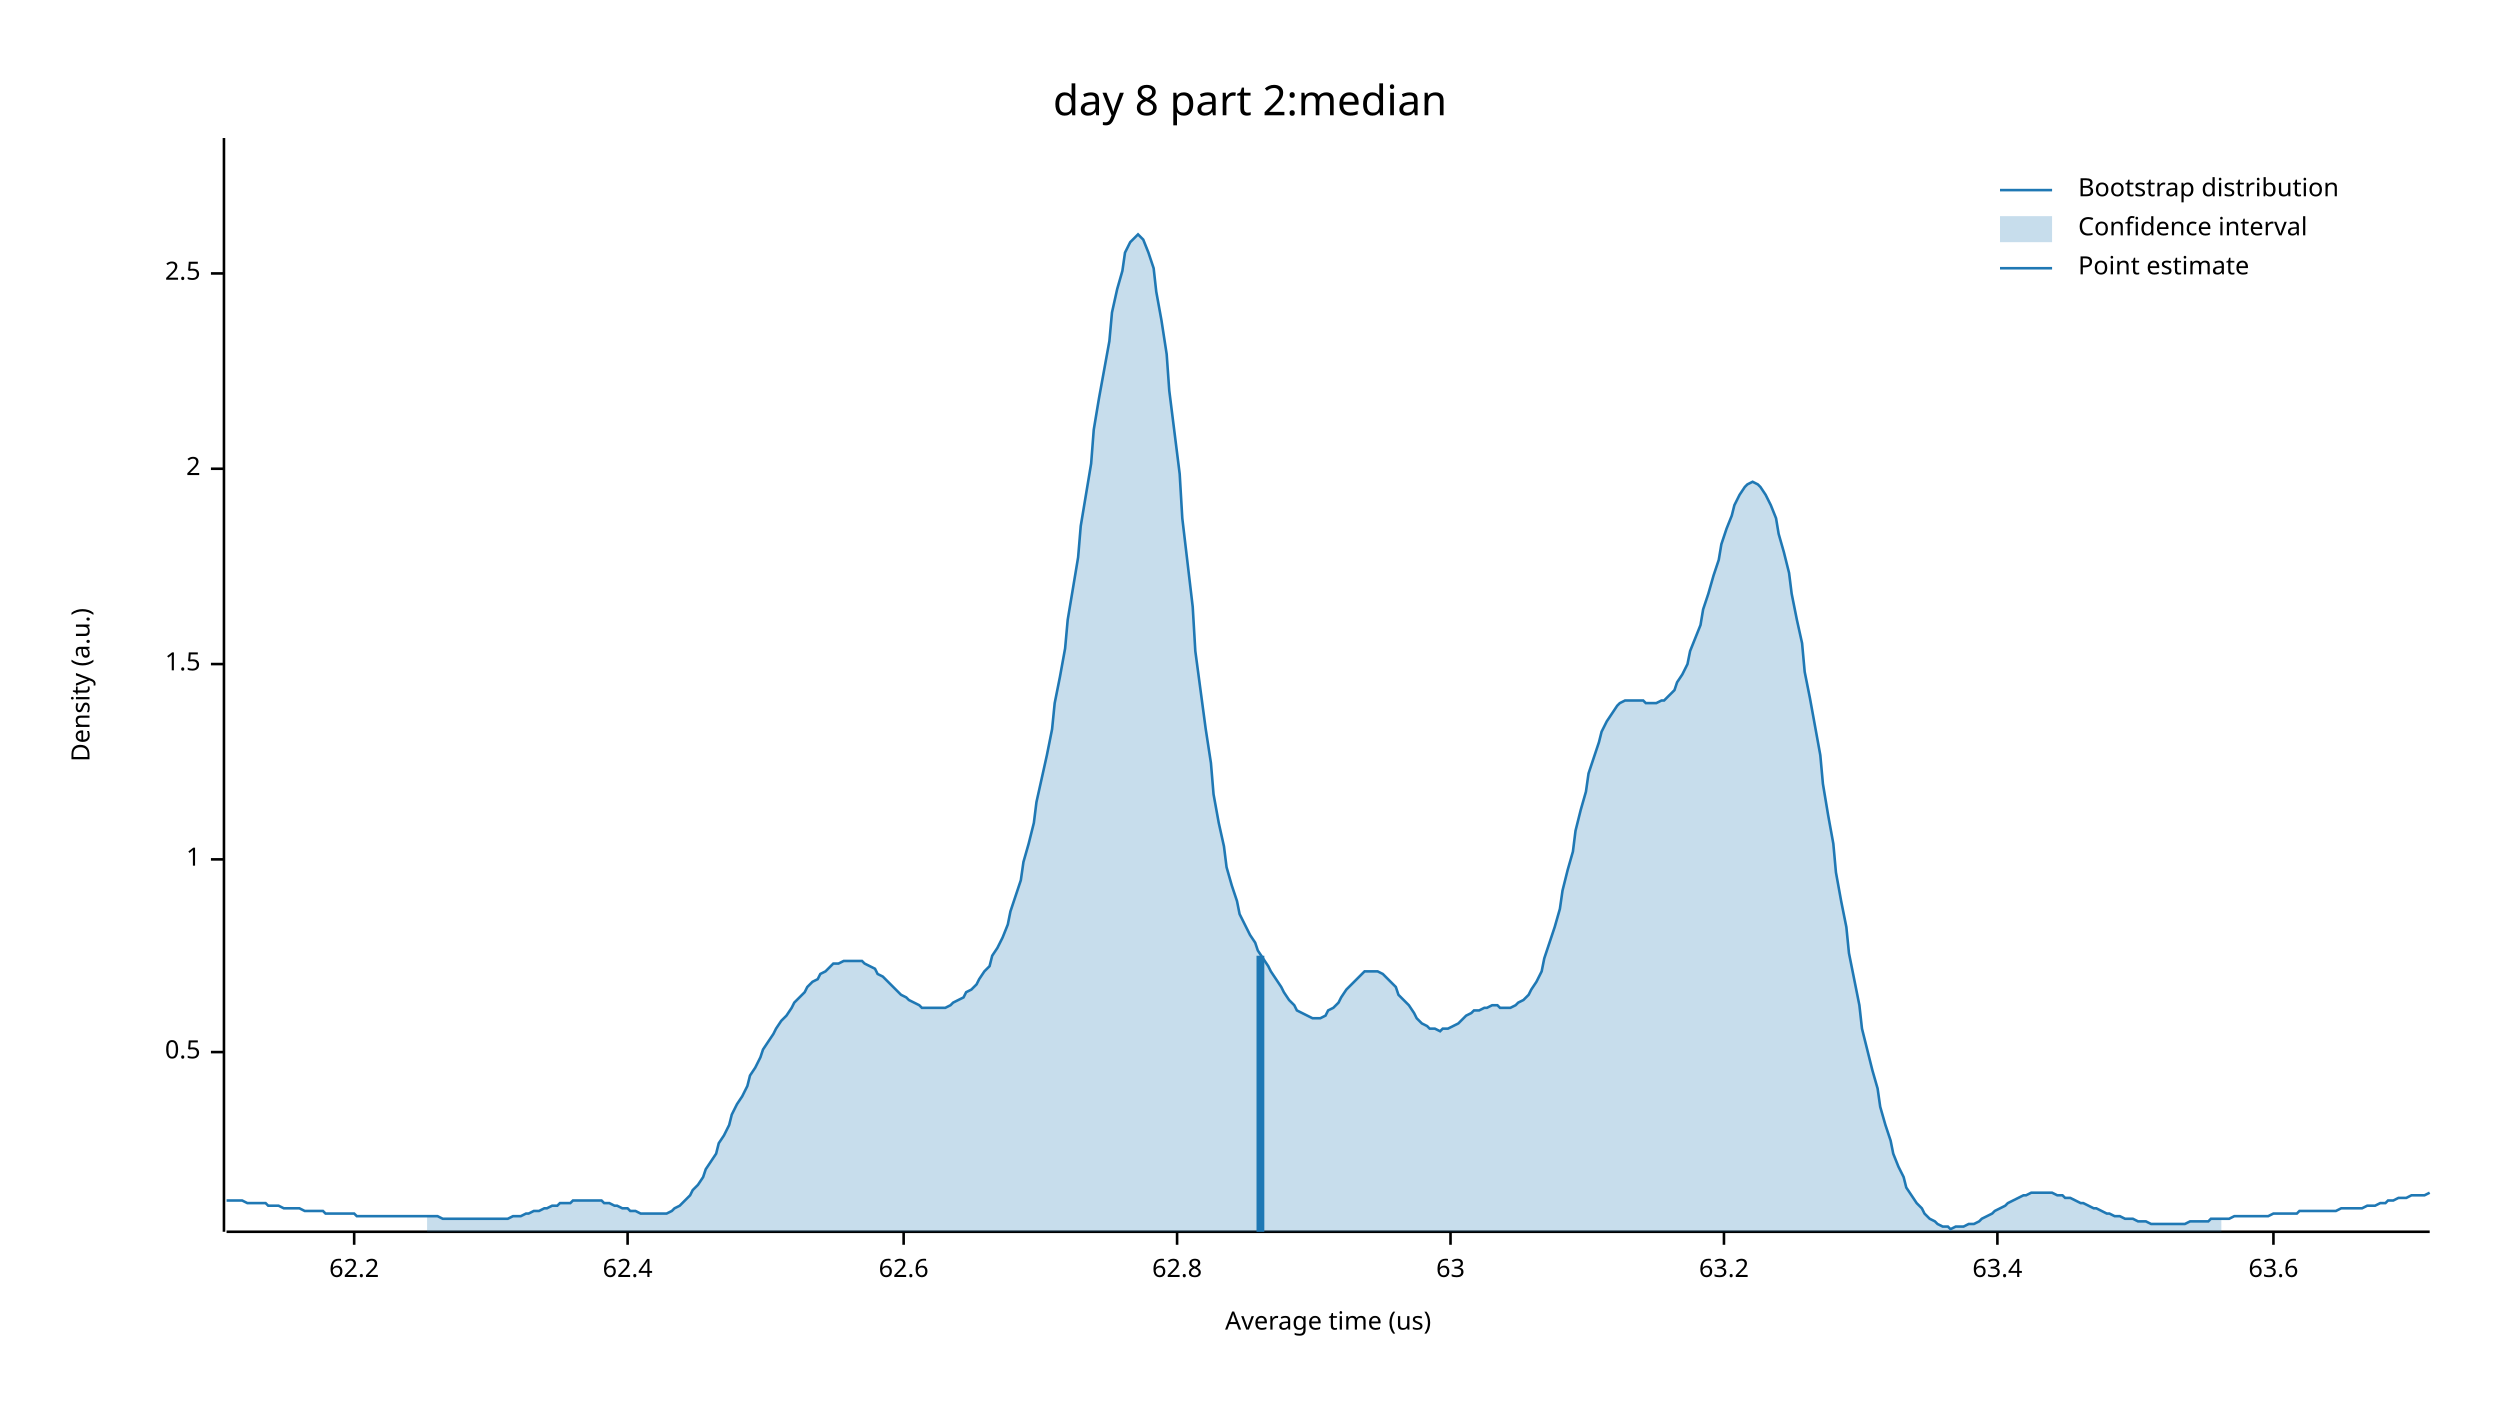
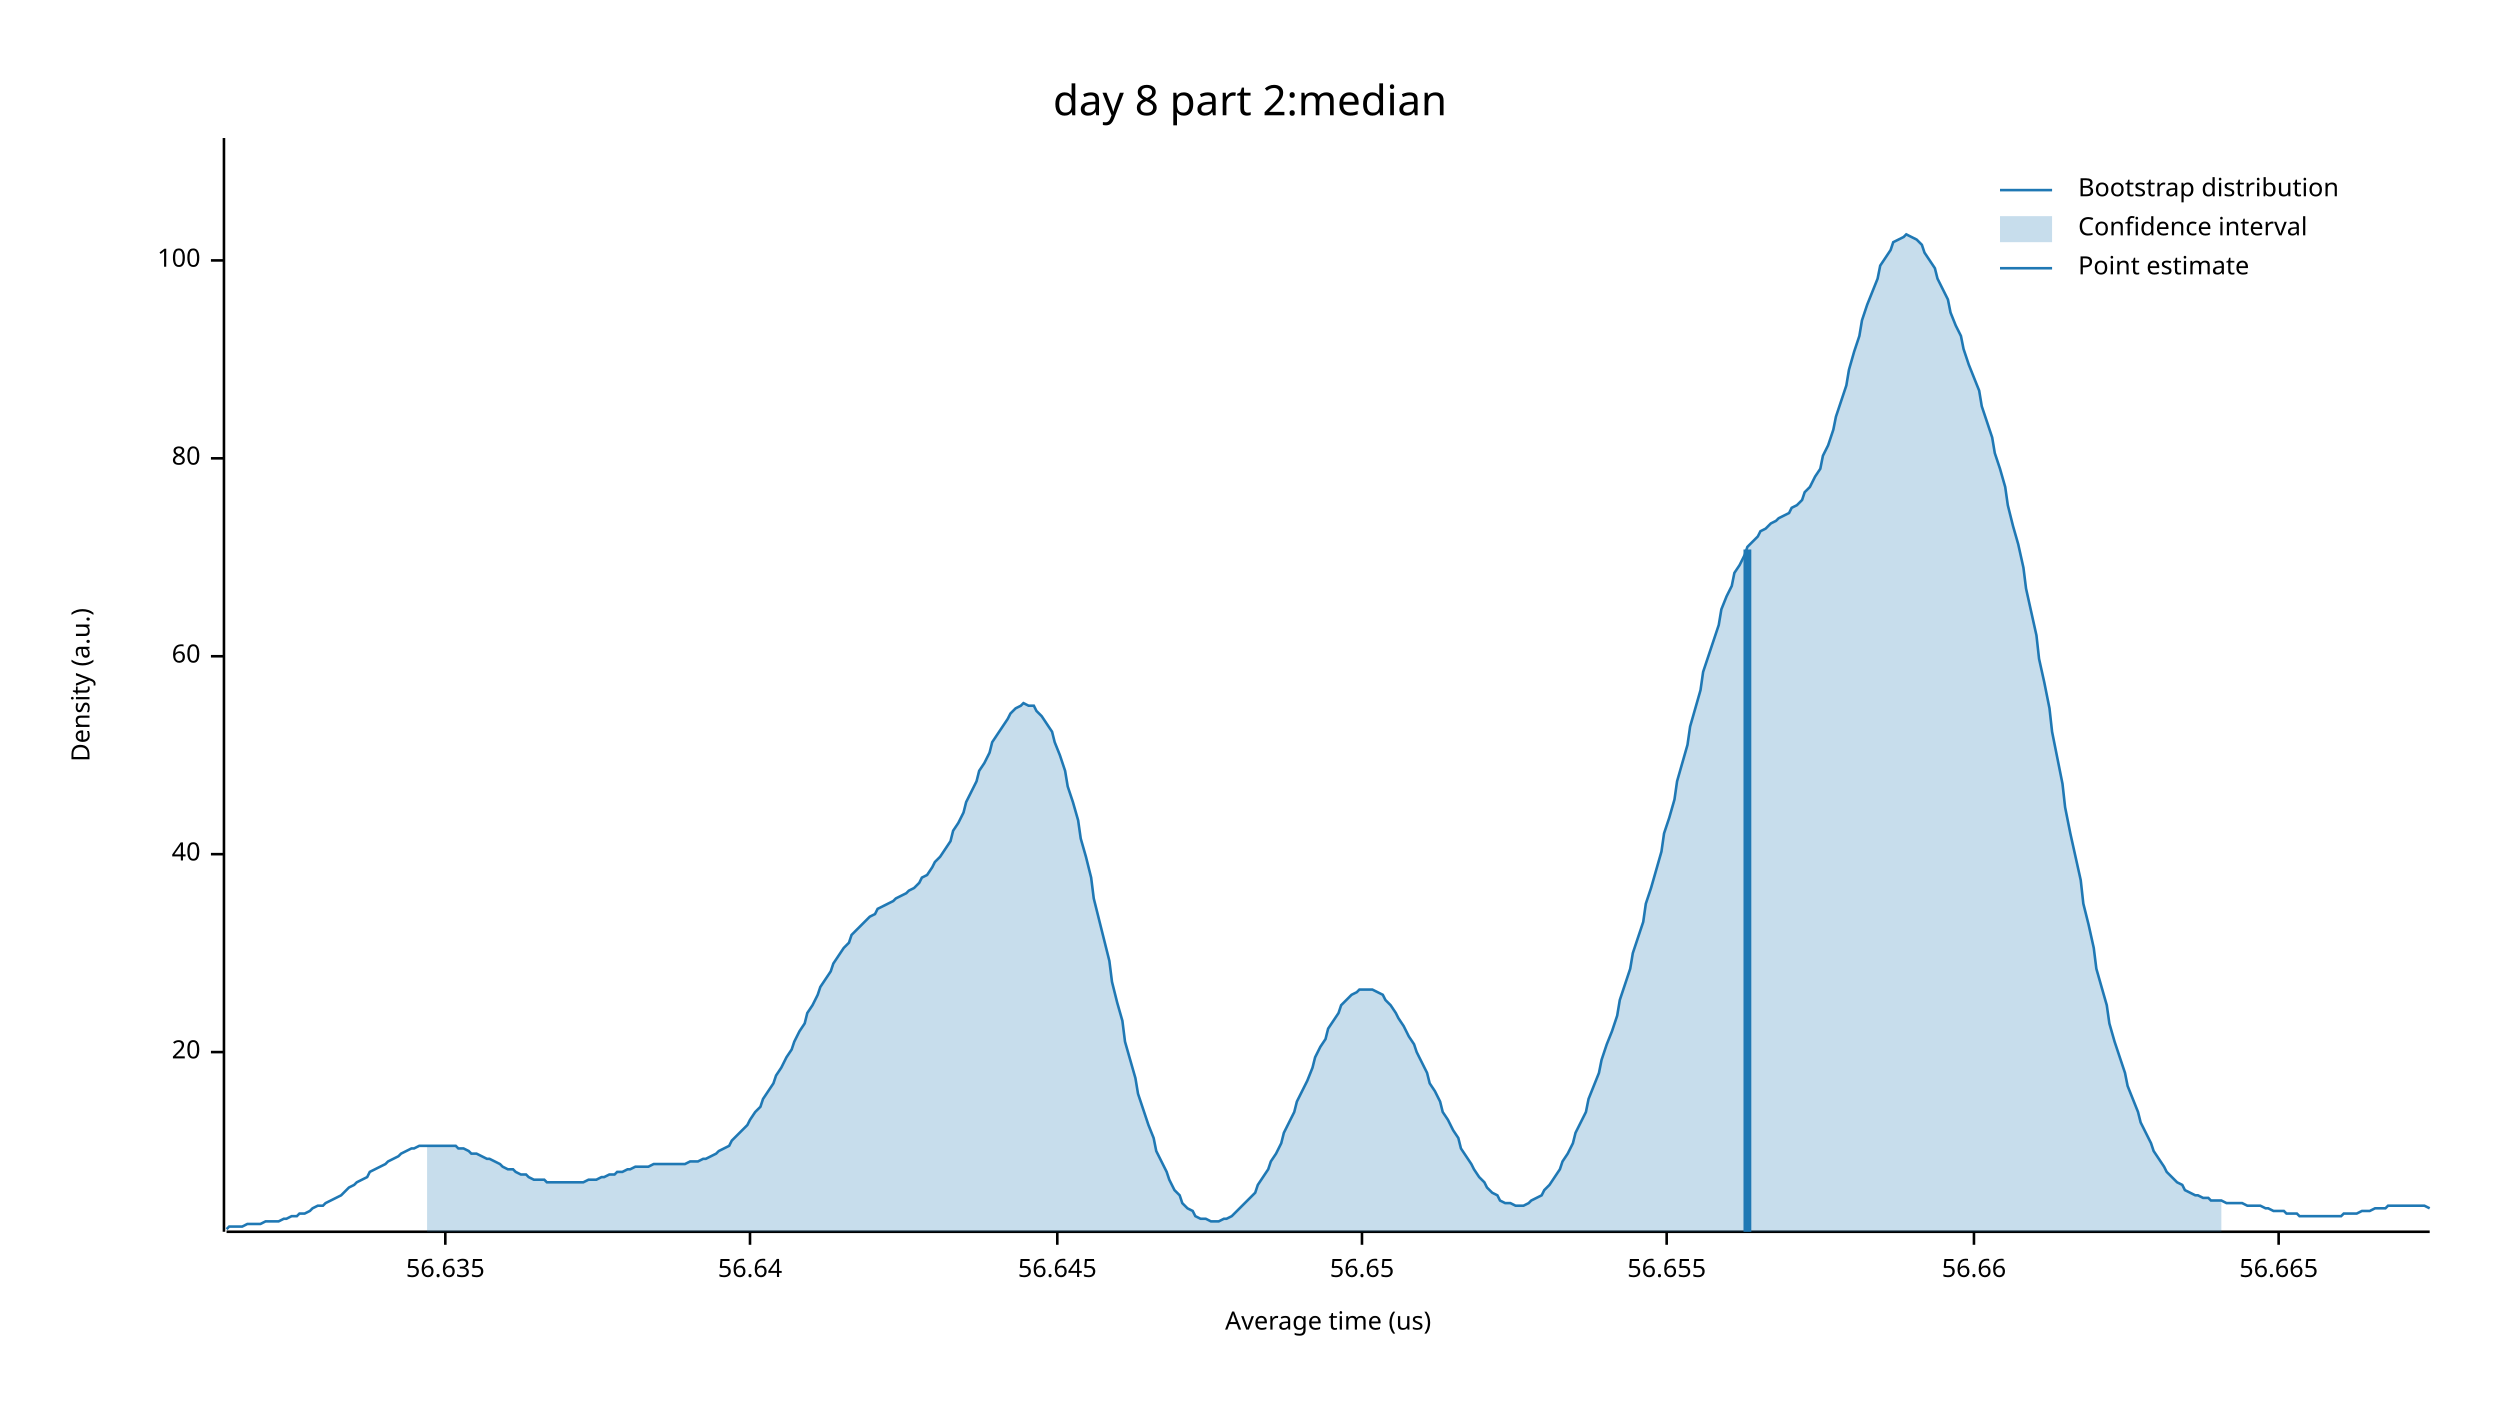
<svg xmlns="http://www.w3.org/2000/svg" width="960" height="540" viewBox="0 0 960 540">
  <text x="480" y="32" dy="0.76em" text-anchor="middle" font-family="sans-serif" font-size="16.129" opacity="1" fill="#000000">
day 8 part 2:median
</text>
  <text x="27" y="263" dy="0.76em" text-anchor="middle" font-family="sans-serif" font-size="9.677" opacity="1" fill="#000000" transform="rotate(270, 27, 263)">
Density (a.u.)
</text>
  <text x="510" y="513" dy="-0.5ex" text-anchor="middle" font-family="sans-serif" font-size="9.677" opacity="1" fill="#000000">
Average time (us)
</text>
  <polyline fill="none" opacity="1" stroke="#000000" stroke-width="1" points="86,53 86,473 " />
  <text x="77" y="404" dy="0.5ex" text-anchor="end" font-family="sans-serif" font-size="9.677" opacity="1" fill="#000000">
- 0.5
+ 20
</text>
  <polyline fill="none" opacity="1" stroke="#000000" stroke-width="1" points="81,404 86,404 " />
-   <text x="77" y="330" dy="0.5ex" text-anchor="end" font-family="sans-serif" font-size="9.677" opacity="1" fill="#000000">
- 1
+   <text x="77" y="328" dy="0.5ex" text-anchor="end" font-family="sans-serif" font-size="9.677" opacity="1" fill="#000000">
+ 40
</text>
-   <polyline fill="none" opacity="1" stroke="#000000" stroke-width="1" points="81,330 86,330 " />
-   <text x="77" y="255" dy="0.5ex" text-anchor="end" font-family="sans-serif" font-size="9.677" opacity="1" fill="#000000">
- 1.5
+   <polyline fill="none" opacity="1" stroke="#000000" stroke-width="1" points="81,328 86,328 " />
+   <text x="77" y="252" dy="0.5ex" text-anchor="end" font-family="sans-serif" font-size="9.677" opacity="1" fill="#000000">
+ 60
</text>
-   <polyline fill="none" opacity="1" stroke="#000000" stroke-width="1" points="81,255 86,255 " />
-   <text x="77" y="180" dy="0.5ex" text-anchor="end" font-family="sans-serif" font-size="9.677" opacity="1" fill="#000000">
- 2
+   <polyline fill="none" opacity="1" stroke="#000000" stroke-width="1" points="81,252 86,252 " />
+   <text x="77" y="176" dy="0.5ex" text-anchor="end" font-family="sans-serif" font-size="9.677" opacity="1" fill="#000000">
+ 80
</text>
-   <polyline fill="none" opacity="1" stroke="#000000" stroke-width="1" points="81,180 86,180 " />
-   <text x="77" y="105" dy="0.5ex" text-anchor="end" font-family="sans-serif" font-size="9.677" opacity="1" fill="#000000">
- 2.5
+   <polyline fill="none" opacity="1" stroke="#000000" stroke-width="1" points="81,176 86,176 " />
+   <text x="77" y="100" dy="0.5ex" text-anchor="end" font-family="sans-serif" font-size="9.677" opacity="1" fill="#000000">
+ 100
</text>
-   <polyline fill="none" opacity="1" stroke="#000000" stroke-width="1" points="81,105 86,105 " />
+   <polyline fill="none" opacity="1" stroke="#000000" stroke-width="1" points="81,100 86,100 " />
  <polyline fill="none" opacity="1" stroke="#000000" stroke-width="1" points="87,473 933,473 " />
-   <text x="136" y="483" dy="0.76em" text-anchor="middle" font-family="sans-serif" font-size="9.677" opacity="1" fill="#000000">
- 62.2
+   <text x="171" y="483" dy="0.76em" text-anchor="middle" font-family="sans-serif" font-size="9.677" opacity="1" fill="#000000">
+ 56.635
</text>
-   <polyline fill="none" opacity="1" stroke="#000000" stroke-width="1" points="136,473 136,478 " />
-   <text x="241" y="483" dy="0.76em" text-anchor="middle" font-family="sans-serif" font-size="9.677" opacity="1" fill="#000000">
- 62.4
+   <polyline fill="none" opacity="1" stroke="#000000" stroke-width="1" points="171,473 171,478 " />
+   <text x="288" y="483" dy="0.76em" text-anchor="middle" font-family="sans-serif" font-size="9.677" opacity="1" fill="#000000">
+ 56.64
</text>
-   <polyline fill="none" opacity="1" stroke="#000000" stroke-width="1" points="241,473 241,478 " />
-   <text x="347" y="483" dy="0.76em" text-anchor="middle" font-family="sans-serif" font-size="9.677" opacity="1" fill="#000000">
- 62.6
+   <polyline fill="none" opacity="1" stroke="#000000" stroke-width="1" points="288,473 288,478 " />
+   <text x="406" y="483" dy="0.76em" text-anchor="middle" font-family="sans-serif" font-size="9.677" opacity="1" fill="#000000">
+ 56.645
</text>
-   <polyline fill="none" opacity="1" stroke="#000000" stroke-width="1" points="347,473 347,478 " />
-   <text x="452" y="483" dy="0.76em" text-anchor="middle" font-family="sans-serif" font-size="9.677" opacity="1" fill="#000000">
- 62.8
+   <polyline fill="none" opacity="1" stroke="#000000" stroke-width="1" points="406,473 406,478 " />
+   <text x="523" y="483" dy="0.76em" text-anchor="middle" font-family="sans-serif" font-size="9.677" opacity="1" fill="#000000">
+ 56.65
</text>
-   <polyline fill="none" opacity="1" stroke="#000000" stroke-width="1" points="452,473 452,478 " />
-   <text x="557" y="483" dy="0.76em" text-anchor="middle" font-family="sans-serif" font-size="9.677" opacity="1" fill="#000000">
- 63
+   <polyline fill="none" opacity="1" stroke="#000000" stroke-width="1" points="523,473 523,478 " />
+   <text x="640" y="483" dy="0.76em" text-anchor="middle" font-family="sans-serif" font-size="9.677" opacity="1" fill="#000000">
+ 56.655
</text>
-   <polyline fill="none" opacity="1" stroke="#000000" stroke-width="1" points="557,473 557,478 " />
-   <text x="662" y="483" dy="0.76em" text-anchor="middle" font-family="sans-serif" font-size="9.677" opacity="1" fill="#000000">
- 63.2
+   <polyline fill="none" opacity="1" stroke="#000000" stroke-width="1" points="640,473 640,478 " />
+   <text x="758" y="483" dy="0.76em" text-anchor="middle" font-family="sans-serif" font-size="9.677" opacity="1" fill="#000000">
+ 56.66
</text>
-   <polyline fill="none" opacity="1" stroke="#000000" stroke-width="1" points="662,473 662,478 " />
-   <text x="767" y="483" dy="0.76em" text-anchor="middle" font-family="sans-serif" font-size="9.677" opacity="1" fill="#000000">
- 63.4
+   <polyline fill="none" opacity="1" stroke="#000000" stroke-width="1" points="758,473 758,478 " />
+   <text x="875" y="483" dy="0.76em" text-anchor="middle" font-family="sans-serif" font-size="9.677" opacity="1" fill="#000000">
+ 56.665
</text>
-   <polyline fill="none" opacity="1" stroke="#000000" stroke-width="1" points="767,473 767,478 " />
-   <text x="873" y="483" dy="0.76em" text-anchor="middle" font-family="sans-serif" font-size="9.677" opacity="1" fill="#000000">
- 63.6
- </text>
-   <polyline fill="none" opacity="1" stroke="#000000" stroke-width="1" points="873,473 873,478 " />
-   <polyline fill="none" opacity="1" stroke="#1F78B4" stroke-width="1" points="87,461 88,461 90,461 92,461 93,461 95,462 97,462 98,462 100,462 102,462 103,463 105,463 107,463 109,464 110,464 112,464 114,464 115,464 117,465 119,465 120,465 122,465 124,465 125,466 127,466 129,466 131,466 132,466 134,466 136,466 137,467 139,467 141,467 142,467 144,467 146,467 148,467 149,467 151,467 153,467 154,467 156,467 158,467 159,467 161,467 163,467 164,467 166,467 168,467 170,468 171,468 173,468 175,468 176,468 178,468 180,468 181,468 183,468 185,468 187,468 188,468 190,468 192,468 193,468 195,468 197,467 198,467 200,467 202,466 203,466 205,465 207,465 209,464 210,464 212,463 214,463 215,462 217,462 219,462 220,461 222,461 224,461 226,461 227,461 229,461 231,461 232,462 234,462 236,463 237,463 239,464 241,464 242,465 244,465 246,466 248,466 249,466 251,466 253,466 254,466 256,466 258,465 259,464 261,463 263,461 265,459 266,457 268,455 270,452 271,449 273,446 275,443 276,439 278,436 280,432 281,428 283,424 285,421 287,417 288,413 290,410 292,406 293,403 295,400 297,397 298,395 300,392 302,390 304,387 305,385 307,383 309,381 310,379 312,377 314,376 315,374 317,373 319,371 320,370 322,370 324,369 326,369 327,369 329,369 331,369 332,370 334,371 336,372 337,374 339,375 341,377 343,379 344,380 346,382 348,383 349,384 351,385 353,386 354,387 356,387 358,387 359,387 361,387 363,387 365,386 366,385 368,384 370,383 371,381 373,380 375,378 376,376 378,373 380,371 381,367 383,364 385,360 387,355 388,350 390,344 392,338 393,331 395,324 397,316 398,308 400,299 402,290 404,280 405,270 407,260 409,249 410,238 412,226 414,214 415,202 417,190 419,178 420,165 422,153 424,142 426,131 427,120 429,111 431,104 432,97 434,93 436,91 437,90 439,92 441,97 443,103 444,112 446,123 448,136 449,150 451,166 453,182 454,199 456,216 458,233 459,250 461,265 463,280 465,293 466,305 468,316 470,325 471,333 473,340 475,346 476,351 478,355 480,359 482,362 483,365 485,368 487,371 488,373 490,376 492,379 493,381 495,384 497,386 498,388 500,389 502,390 504,391 505,391 507,391 509,390 510,388 512,387 514,385 515,383 517,380 519,378 521,376 522,375 524,373 526,373 527,373 529,373 531,374 532,375 534,377 536,379 537,382 539,384 541,386 543,389 544,391 546,393 548,394 549,395 551,395 553,396 554,395 556,395 558,394 560,393 561,392 563,390 565,389 566,388 568,388 570,387 571,387 573,386 575,386 576,387 578,387 580,387 582,386 583,385 585,384 587,382 588,380 590,377 592,373 593,368 595,362 597,356 599,349 600,342 602,334 604,327 605,319 607,311 609,304 610,297 612,291 614,285 615,281 617,277 619,274 621,271 622,270 624,269 626,269 627,269 629,269 631,269 632,270 634,270 636,270 638,269 639,269 641,267 643,265 644,262 646,259 648,255 649,250 651,245 653,240 654,234 656,228 658,221 660,215 661,209 663,203 665,198 666,194 668,190 670,187 671,186 673,185 675,186 676,187 678,190 680,194 682,199 683,205 685,212 687,220 688,228 690,238 692,247 693,258 695,268 697,279 699,290 700,301 702,313 704,324 705,335 707,346 709,356 710,366 712,376 714,386 715,395 717,403 719,411 721,418 722,425 724,432 726,438 727,443 729,448 731,452 732,456 734,459 736,462 738,464 739,466 741,468 743,469 744,470 746,471 748,471 749,472 751,471 753,471 754,471 756,470 758,470 760,469 761,468 763,467 765,466 766,465 768,464 770,463 771,462 773,461 775,460 777,459 778,459 780,458 782,458 783,458 785,458 787,458 788,458 790,459 792,459 793,460 795,460 797,461 799,462 800,462 802,463 804,464 805,464 807,465 809,466 810,466 812,467 814,467 816,468 817,468 819,468 821,469 822,469 824,469 826,470 827,470 829,470 831,470 832,470 834,470 836,470 838,470 839,470 841,469 843,469 844,469 846,469 848,469 849,468 851,468 853,468 855,468 856,468 858,467 860,467 861,467 863,467 865,467 866,467 868,467 870,467 871,467 873,466 875,466 877,466 878,466 880,466 882,466 883,465 885,465 887,465 888,465 890,465 892,465 894,465 895,465 897,465 899,464 900,464 902,464 904,464 905,464 907,464 909,463 910,463 912,463 914,462 916,462 917,461 919,461 921,460 922,460 924,460 926,459 927,459 929,459 931,459 933,458 " />
-   <polygon opacity="0.25" fill="#1F78B4" points="164,467 166,467 168,467 170,468 171,468 173,468 175,468 176,468 178,468 180,468 181,468 183,468 185,468 187,468 188,468 190,468 192,468 193,468 195,468 197,467 198,467 200,467 202,466 203,466 205,465 207,465 209,464 210,464 212,463 214,463 215,462 217,462 219,462 220,461 222,461 224,461 226,461 227,461 229,461 231,461 232,462 234,462 236,463 237,463 239,464 241,464 242,465 244,465 246,466 248,466 249,466 251,466 253,466 254,466 256,466 258,465 259,464 261,463 263,461 265,459 266,457 268,455 270,452 271,449 273,446 275,443 276,439 278,436 280,432 281,428 283,424 285,421 287,417 288,413 290,410 292,406 293,403 295,400 297,397 298,395 300,392 302,390 304,387 305,385 307,383 309,381 310,379 312,377 314,376 315,374 317,373 319,371 320,370 322,370 324,369 326,369 327,369 329,369 331,369 332,370 334,371 336,372 337,374 339,375 341,377 343,379 344,380 346,382 348,383 349,384 351,385 353,386 354,387 356,387 358,387 359,387 361,387 363,387 365,386 366,385 368,384 370,383 371,381 373,380 375,378 376,376 378,373 380,371 381,367 383,364 385,360 387,355 388,350 390,344 392,338 393,331 395,324 397,316 398,308 400,299 402,290 404,280 405,270 407,260 409,249 410,238 412,226 414,214 415,202 417,190 419,178 420,165 422,153 424,142 426,131 427,120 429,111 431,104 432,97 434,93 436,91 437,90 439,92 441,97 443,103 444,112 446,123 448,136 449,150 451,166 453,182 454,199 456,216 458,233 459,250 461,265 463,280 465,293 466,305 468,316 470,325 471,333 473,340 475,346 476,351 478,355 480,359 482,362 483,365 485,368 487,371 488,373 490,376 492,379 493,381 495,384 497,386 498,388 500,389 502,390 504,391 505,391 507,391 509,390 510,388 512,387 514,385 515,383 517,380 519,378 521,376 522,375 524,373 526,373 527,373 529,373 531,374 532,375 534,377 536,379 537,382 539,384 541,386 543,389 544,391 546,393 548,394 549,395 551,395 553,396 554,395 556,395 558,394 560,393 561,392 563,390 565,389 566,388 568,388 570,387 571,387 573,386 575,386 576,387 578,387 580,387 582,386 583,385 585,384 587,382 588,380 590,377 592,373 593,368 595,362 597,356 599,349 600,342 602,334 604,327 605,319 607,311 609,304 610,297 612,291 614,285 615,281 617,277 619,274 621,271 622,270 624,269 626,269 627,269 629,269 631,269 632,270 634,270 636,270 638,269 639,269 641,267 643,265 644,262 646,259 648,255 649,250 651,245 653,240 654,234 656,228 658,221 660,215 661,209 663,203 665,198 666,194 668,190 670,187 671,186 673,185 675,186 676,187 678,190 680,194 682,199 683,205 685,212 687,220 688,228 690,238 692,247 693,258 695,268 697,279 699,290 700,301 702,313 704,324 705,335 707,346 709,356 710,366 712,376 714,386 715,395 717,403 719,411 721,418 722,425 724,432 726,438 727,443 729,448 731,452 732,456 734,459 736,462 738,464 739,466 741,468 743,469 744,470 746,471 748,471 749,472 751,471 753,471 754,471 756,470 758,470 760,469 761,468 763,467 765,466 766,465 768,464 770,463 771,462 773,461 775,460 777,459 778,459 780,458 782,458 783,458 785,458 787,458 788,458 790,459 792,459 793,460 795,460 797,461 799,462 800,462 802,463 804,464 805,464 807,465 809,466 810,466 812,467 814,467 816,468 817,468 819,468 821,469 822,469 824,469 826,470 827,470 829,470 831,470 832,470 834,470 836,470 838,470 839,470 841,469 843,469 844,469 846,469 848,469 849,468 851,468 853,468 853,473 164,473 " />
-   <polyline fill="none" opacity="1" stroke="#1F78B4" stroke-width="3" points="484,473 484,367 " />
+   <polyline fill="none" opacity="1" stroke="#000000" stroke-width="1" points="875,473 875,478 " />
+   <polyline fill="none" opacity="1" stroke="#1F78B4" stroke-width="1" points="87,472 88,471 90,471 92,471 93,471 95,470 97,470 98,470 100,470 102,469 103,469 105,469 107,469 109,468 110,468 112,467 114,467 115,466 117,466 119,465 120,464 122,463 124,463 125,462 127,461 129,460 131,459 132,458 134,456 136,455 137,454 139,453 141,452 142,450 144,449 146,448 148,447 149,446 151,445 153,444 154,443 156,442 158,441 159,441 161,440 163,440 164,440 166,440 168,440 170,440 171,440 173,440 175,440 176,441 178,441 180,442 181,443 183,443 185,444 187,445 188,445 190,446 192,447 193,448 195,449 197,449 198,450 200,451 202,451 203,452 205,453 207,453 209,453 210,454 212,454 214,454 215,454 217,454 219,454 220,454 222,454 224,454 226,453 227,453 229,453 231,452 232,452 234,451 236,451 237,450 239,450 241,449 242,449 244,448 246,448 248,448 249,448 251,447 253,447 254,447 256,447 258,447 259,447 261,447 263,447 265,446 266,446 268,446 270,445 271,445 273,444 275,443 276,442 278,441 280,440 281,438 283,436 285,434 287,432 288,430 290,427 292,425 293,422 295,419 297,416 298,413 300,410 302,406 304,403 305,400 307,396 309,393 310,389 312,386 314,382 315,379 317,376 319,373 320,370 322,367 324,364 326,362 327,359 329,357 331,355 332,354 334,352 336,351 337,349 339,348 341,347 343,346 344,345 346,344 348,343 349,342 351,341 353,339 354,337 356,336 358,333 359,331 361,329 363,326 365,323 366,319 368,316 370,312 371,308 373,304 375,300 376,296 378,293 380,289 381,285 383,282 385,279 387,276 388,274 390,272 392,271 393,270 395,271 397,271 398,273 400,275 402,278 404,281 405,285 407,290 409,296 410,302 412,308 414,315 415,322 417,329 419,337 420,345 422,353 424,361 426,369 427,377 429,385 431,392 432,400 434,407 436,414 437,420 439,426 441,432 443,437 444,442 446,446 448,450 449,453 451,457 453,459 454,462 456,464 458,465 459,467 461,468 463,468 465,469 466,469 468,469 470,468 471,468 473,467 475,465 476,464 478,462 480,460 482,458 483,455 485,452 487,449 488,446 490,443 492,439 493,435 495,431 497,427 498,423 500,419 502,415 504,410 505,406 507,402 509,399 510,395 512,392 514,389 515,386 517,384 519,382 521,381 522,380 524,380 526,380 527,380 529,381 531,382 532,384 534,386 536,389 537,391 539,394 541,398 543,401 544,404 546,408 548,412 549,416 551,419 553,423 554,427 556,430 558,434 560,437 561,441 563,444 565,447 566,449 568,452 570,454 571,456 573,458 575,459 576,461 578,462 580,462 582,463 583,463 585,463 587,462 588,461 590,460 592,459 593,457 595,455 597,452 599,449 600,446 602,443 604,439 605,435 607,431 609,427 610,422 612,417 614,412 615,407 617,401 619,396 621,390 622,384 624,378 626,372 627,366 629,360 631,354 632,347 634,341 636,334 638,327 639,320 641,314 643,307 644,300 646,293 648,286 649,279 651,272 653,265 654,258 656,252 658,246 660,240 661,234 663,229 665,225 666,220 668,217 670,213 671,210 673,208 675,206 676,204 678,203 680,201 682,200 683,199 685,198 687,197 688,195 690,194 692,192 693,189 695,187 697,183 699,180 700,175 702,171 704,165 705,160 707,154 709,148 710,142 712,135 714,129 715,123 717,117 719,112 721,107 722,102 724,99 726,96 727,93 729,92 731,91 732,90 734,91 736,92 738,94 739,97 741,100 743,103 744,107 746,111 748,115 749,120 751,125 753,129 754,134 756,140 758,145 760,150 761,156 763,162 765,168 766,174 768,180 770,187 771,194 773,202 775,209 777,218 778,226 780,235 782,244 783,253 785,262 787,272 788,281 790,291 792,301 793,310 795,320 797,329 799,338 800,347 802,355 804,364 805,372 807,379 809,386 810,393 812,400 814,406 816,412 817,417 819,422 821,427 822,431 824,435 826,439 827,442 829,445 831,448 832,450 834,452 836,454 838,455 839,457 841,458 843,459 844,459 846,460 848,460 849,461 851,461 853,461 855,462 856,462 858,462 860,462 861,462 863,463 865,463 866,463 868,463 870,464 871,464 873,465 875,465 877,465 878,466 880,466 882,466 883,467 885,467 887,467 888,467 890,467 892,467 894,467 895,467 897,467 899,467 900,466 902,466 904,466 905,466 907,465 909,465 910,465 912,464 914,464 916,464 917,463 919,463 921,463 922,463 924,463 926,463 927,463 929,463 931,463 933,464 " />
+   <polygon opacity="0.25" fill="#1F78B4" points="164,440 166,440 168,440 170,440 171,440 173,440 175,440 176,441 178,441 180,442 181,443 183,443 185,444 187,445 188,445 190,446 192,447 193,448 195,449 197,449 198,450 200,451 202,451 203,452 205,453 207,453 209,453 210,454 212,454 214,454 215,454 217,454 219,454 220,454 222,454 224,454 226,453 227,453 229,453 231,452 232,452 234,451 236,451 237,450 239,450 241,449 242,449 244,448 246,448 248,448 249,448 251,447 253,447 254,447 256,447 258,447 259,447 261,447 263,447 265,446 266,446 268,446 270,445 271,445 273,444 275,443 276,442 278,441 280,440 281,438 283,436 285,434 287,432 288,430 290,427 292,425 293,422 295,419 297,416 298,413 300,410 302,406 304,403 305,400 307,396 309,393 310,389 312,386 314,382 315,379 317,376 319,373 320,370 322,367 324,364 326,362 327,359 329,357 331,355 332,354 334,352 336,351 337,349 339,348 341,347 343,346 344,345 346,344 348,343 349,342 351,341 353,339 354,337 356,336 358,333 359,331 361,329 363,326 365,323 366,319 368,316 370,312 371,308 373,304 375,300 376,296 378,293 380,289 381,285 383,282 385,279 387,276 388,274 390,272 392,271 393,270 395,271 397,271 398,273 400,275 402,278 404,281 405,285 407,290 409,296 410,302 412,308 414,315 415,322 417,329 419,337 420,345 422,353 424,361 426,369 427,377 429,385 431,392 432,400 434,407 436,414 437,420 439,426 441,432 443,437 444,442 446,446 448,450 449,453 451,457 453,459 454,462 456,464 458,465 459,467 461,468 463,468 465,469 466,469 468,469 470,468 471,468 473,467 475,465 476,464 478,462 480,460 482,458 483,455 485,452 487,449 488,446 490,443 492,439 493,435 495,431 497,427 498,423 500,419 502,415 504,410 505,406 507,402 509,399 510,395 512,392 514,389 515,386 517,384 519,382 521,381 522,380 524,380 526,380 527,380 529,381 531,382 532,384 534,386 536,389 537,391 539,394 541,398 543,401 544,404 546,408 548,412 549,416 551,419 553,423 554,427 556,430 558,434 560,437 561,441 563,444 565,447 566,449 568,452 570,454 571,456 573,458 575,459 576,461 578,462 580,462 582,463 583,463 585,463 587,462 588,461 590,460 592,459 593,457 595,455 597,452 599,449 600,446 602,443 604,439 605,435 607,431 609,427 610,422 612,417 614,412 615,407 617,401 619,396 621,390 622,384 624,378 626,372 627,366 629,360 631,354 632,347 634,341 636,334 638,327 639,320 641,314 643,307 644,300 646,293 648,286 649,279 651,272 653,265 654,258 656,252 658,246 660,240 661,234 663,229 665,225 666,220 668,217 670,213 671,210 673,208 675,206 676,204 678,203 680,201 682,200 683,199 685,198 687,197 688,195 690,194 692,192 693,189 695,187 697,183 699,180 700,175 702,171 704,165 705,160 707,154 709,148 710,142 712,135 714,129 715,123 717,117 719,112 721,107 722,102 724,99 726,96 727,93 729,92 731,91 732,90 734,91 736,92 738,94 739,97 741,100 743,103 744,107 746,111 748,115 749,120 751,125 753,129 754,134 756,140 758,145 760,150 761,156 763,162 765,168 766,174 768,180 770,187 771,194 773,202 775,209 777,218 778,226 780,235 782,244 783,253 785,262 787,272 788,281 790,291 792,301 793,310 795,320 797,329 799,338 800,347 802,355 804,364 805,372 807,379 809,386 810,393 812,400 814,406 816,412 817,417 819,422 821,427 822,431 824,435 826,439 827,442 829,445 831,448 832,450 834,452 836,454 838,455 839,457 841,458 843,459 844,459 846,460 848,460 849,461 851,461 853,461 853,473 164,473 " />
+   <polyline fill="none" opacity="1" stroke="#1F78B4" stroke-width="3" points="671,473 671,211 " />
  <text x="798" y="68" dy="0.76em" text-anchor="start" font-family="sans-serif" font-size="9.677" opacity="1" fill="#000000">
Bootstrap distribution
</text>
  <text x="798" y="83" dy="0.76em" text-anchor="start" font-family="sans-serif" font-size="9.677" opacity="1" fill="#000000">
Confidence interval
</text>
  <text x="798" y="98" dy="0.76em" text-anchor="start" font-family="sans-serif" font-size="9.677" opacity="1" fill="#000000">
Point estimate
</text>
  <polyline fill="none" opacity="1" stroke="#1F78B4" stroke-width="1" points="768,73 788,73 " />
  <rect x="768" y="83" width="20" height="10" opacity="0.25" fill="#1F78B4" stroke="none" />
  <polyline fill="none" opacity="1" stroke="#1F78B4" stroke-width="1" points="768,103 788,103 " />
</svg>
